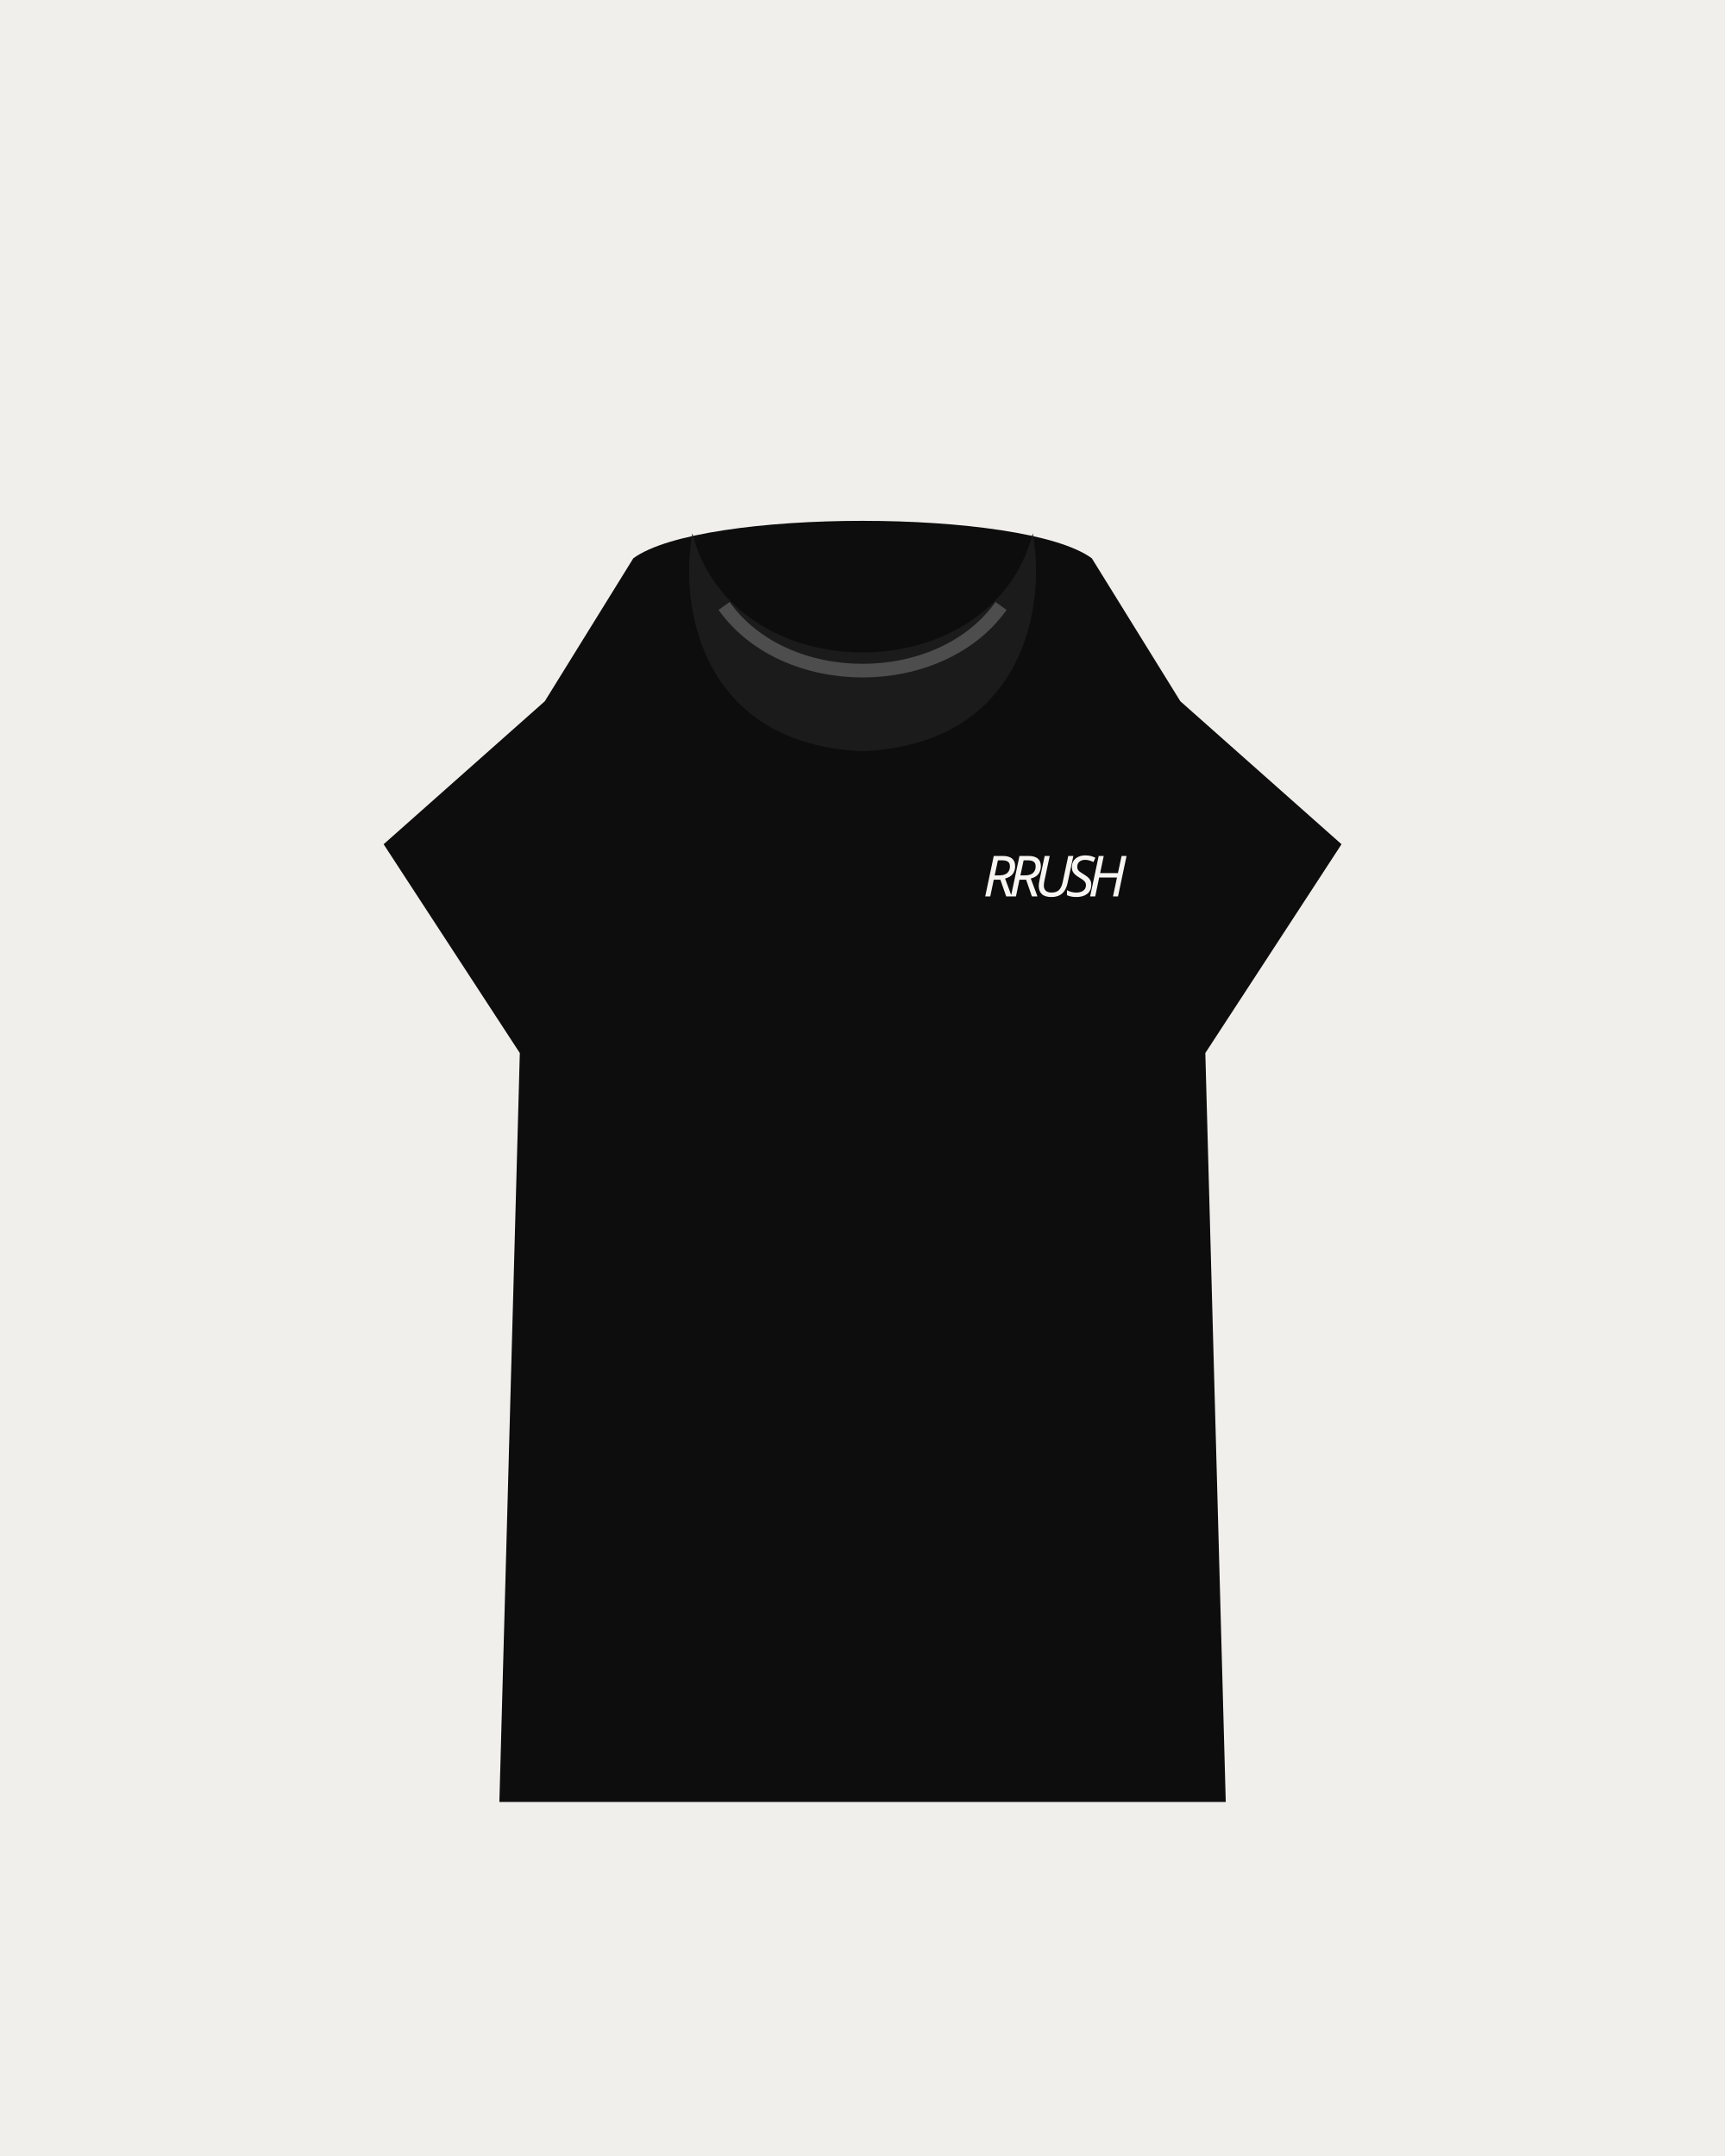
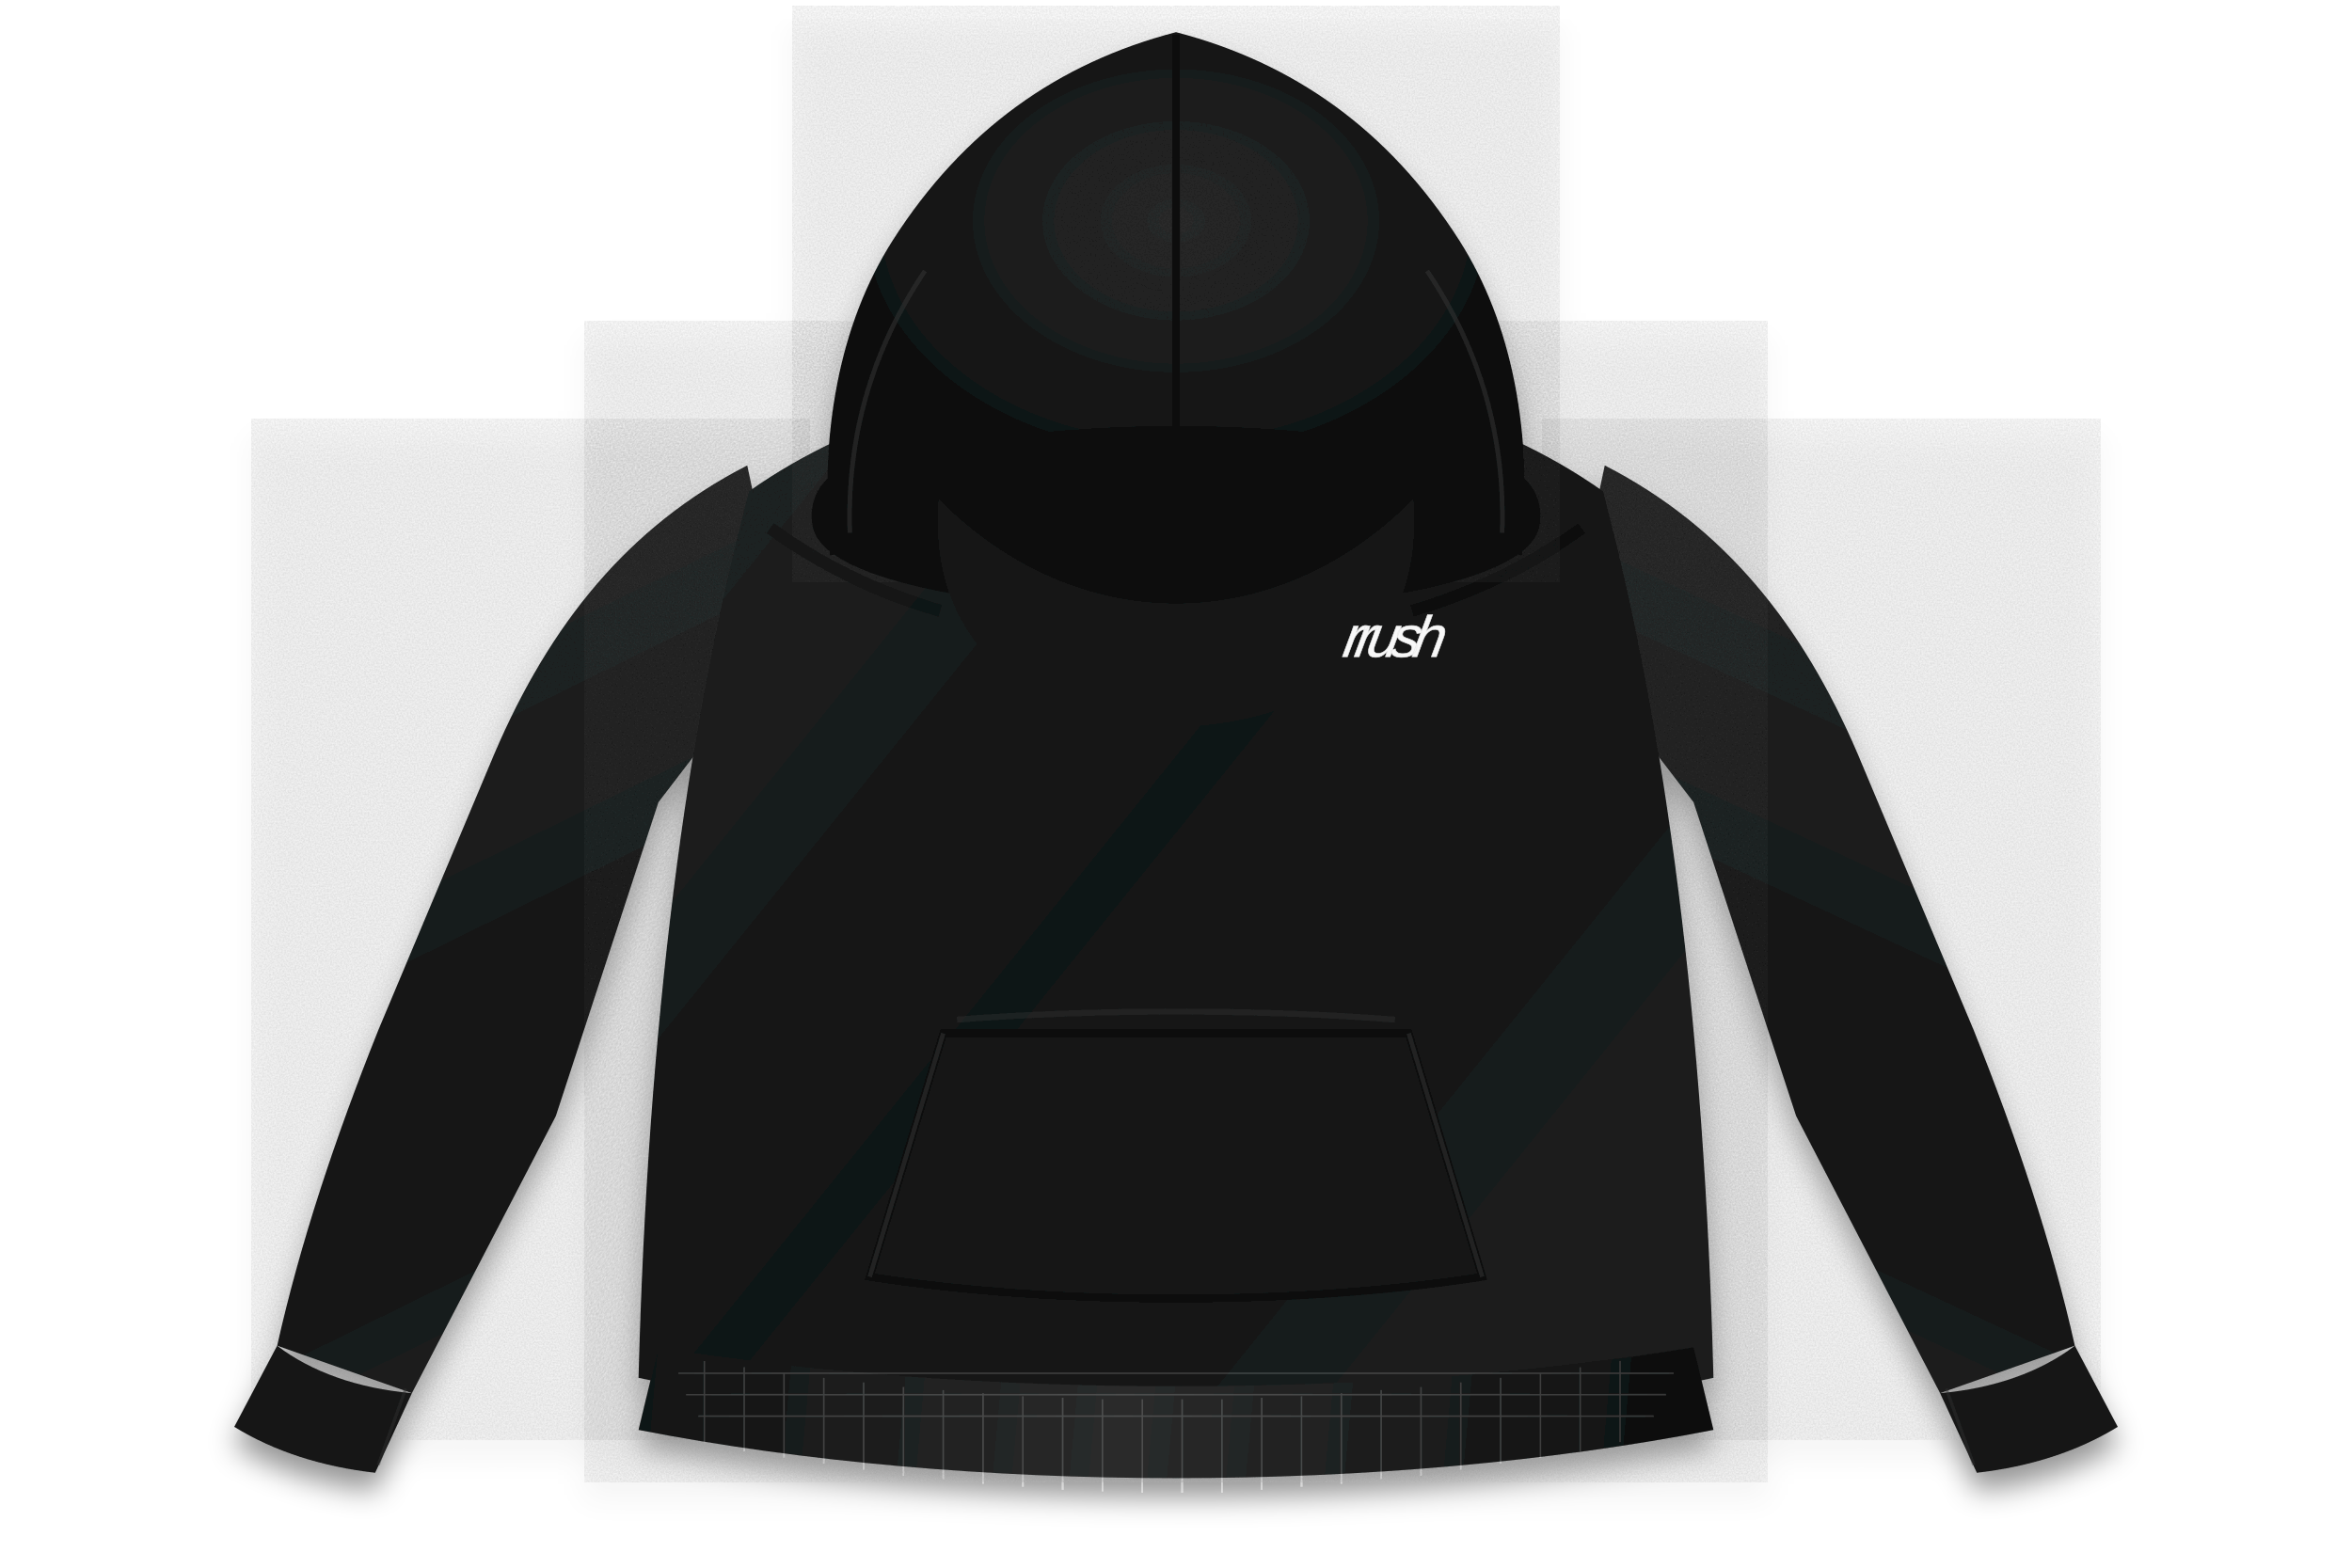
- <svg xmlns="http://www.w3.org/2000/svg" viewBox="0 0 760 950">
-   <rect width="760" height="950" fill="#f1efec" />
-   <path d="M279 246c30-22 172-22 202 0l39 63 71 63-60 92 9 330H220l9-330-60-92 71-63z" fill="#0d0d0d" />
-   <path d="M305 235c18 70 132 70 150 0 6 34-5 93-75 96-70-3-81-62-75-96z" fill="#1b1b1b" />
-   <path d="M319 267c27 38 95 38 122 0" fill="none" stroke="#4d4d4d" stroke-width="6" />
-   <text x="433" y="395" fill="#f7f5f2" font-size="25" font-family="Arial Black" font-style="italic" letter-spacing="-3">RRUSH</text>
+ <svg xmlns="http://www.w3.org/2000/svg" viewBox="0 0 1536 1024" role="img" aria-labelledby="title desc">
+   <defs>
+     <linearGradient id="body" x1="350" y1="250" x2="1180" y2="920" gradientUnits="userSpaceOnUse">
+       <stop offset="0" stop-color="#252727" />
+       <stop offset="0.46" stop-color="#111313" />
+       <stop offset="1" stop-color="#202121" />
+     </linearGradient>
+     <linearGradient id="panel" x1="500" y1="300" x2="1050" y2="870" gradientUnits="userSpaceOnUse">
+       <stop offset="0" stop-color="#1f2121" />
+       <stop offset="0.5" stop-color="#111212" />
+       <stop offset="1" stop-color="#1b1c1c" />
+     </linearGradient>
+     <linearGradient id="sleeveLeft" x1="230" y1="360" x2="520" y2="950" gradientUnits="userSpaceOnUse">
+       <stop offset="0" stop-color="#252727" />
+       <stop offset="0.55" stop-color="#121414" />
+       <stop offset="1" stop-color="#242525" />
+     </linearGradient>
+     <linearGradient id="sleeveRight" x1="1290" y1="360" x2="1015" y2="950" gradientUnits="userSpaceOnUse">
+       <stop offset="0" stop-color="#252727" />
+       <stop offset="0.55" stop-color="#121414" />
+       <stop offset="1" stop-color="#242525" />
+     </linearGradient>
+     <linearGradient id="rib" x1="410" y1="890" x2="1130" y2="955" gradientUnits="userSpaceOnUse">
+       <stop offset="0" stop-color="#101111" />
+       <stop offset="0.45" stop-color="#2a2b2b" />
+       <stop offset="1" stop-color="#0b0c0c" />
+     </linearGradient>
+     <radialGradient id="hoodHighlight" cx="50%" cy="36%" r="60%">
+       <stop offset="0" stop-color="#2a2b2b" />
+       <stop offset="0.58" stop-color="#151616" />
+       <stop offset="1" stop-color="#090a0a" />
+     </radialGradient>
+     <filter id="softShadow" x="-8%" y="-8%" width="116%" height="116%">
+       <feDropShadow dx="0" dy="12" stdDeviation="9" flood-color="#000" flood-opacity="0.42" />
+     </filter>
+     <filter id="fabricTexture" x="-5%" y="-5%" width="110%" height="110%">
+       <feTurbulence type="fractalNoise" baseFrequency="0.9" numOctaves="2" seed="8" stitchTiles="stitch" result="noise" />
+       <feColorMatrix in="noise" type="matrix" values="0 0 0 0 0.12 0 0 0 0 0.12 0 0 0 0 0.12 0 0 0 .18 0" result="grain" />
+       <feBlend in="SourceGraphic" in2="grain" mode="multiply" />
+     </filter>
+   </defs>
+   <g filter="url(#softShadow)">
+     <path d="M488 304c-78 40-129 104-165 188L247 673c-28 70-51 139-66 206l88 31 94-181 67-205 82-107Z" fill="url(#sleeveLeft)" filter="url(#fabricTexture)" />
+     <path d="M1048 304c78 40 129 104 165 188l76 181c28 70 51 139 66 206l-88 31-94-181-67-205-82-107Z" fill="url(#sleeveRight)" filter="url(#fabricTexture)" />
+     <path d="M489 321c72-51 167-77 279-77s207 26 279 77c41 155 66 348 72 579-210 45-492 45-702 0 6-231 31-424 72-579Z" fill="url(#body)" filter="url(#fabricTexture)" />
+     <path d="M430 880c206 34 470 34 676 0l13 54c-215 42-487 42-702 0Z" fill="url(#rib)" />
+     <g opacity="0.18" stroke="#f5f5f5" stroke-width="1">
+       <path d="M443 897h650M448 911h640M456 925h624" />
+       <path d="M460 889v53M486 893v55M512 897v55M538 900v56M564 903v57M590 906v58M616 908v58M642 910v59M668 912v59M694 913v60M720 914v60M746 914v61M772 914v61M798 914v61M824 913v60M850 912v59M876 910v59M902 908v58M928 906v58M954 903v57M980 900v56M1006 897v55M1032 893v55M1058 889v53" />
+     </g>
+     <path d="M583 157c46-72 108-116 185-136 77 20 139 64 185 136 35 55 48 126 41 206-134-40-318-40-452 0-7-80 6-151 41-206Z" fill="url(#hoodHighlight)" filter="url(#fabricTexture)" />
+     <path d="M552 306c130-37 302-37 432 0 16 5 25 22 21 39-18 72-456 72-474 0-4-17 5-34 21-39Z" fill="#0b0c0c" />
+     <path d="M613 326c90 91 220 91 310 0 7 91-52 145-155 149-103-4-162-58-155-149Z" fill="#181919" />
+     <path d="M768 23v371" fill="none" stroke="#060707" stroke-width="5" opacity="0.82" />
+     <path d="M604 177c-35 52-51 109-49 171M932 177c35 52 51 109 49 171" fill="none" stroke="#343636" stroke-width="3" opacity="0.56" />
+     <path d="M503 345c33 24 70 42 111 54M1033 345c-33 24-70 42-111 54" fill="none" stroke="#070808" stroke-width="8" opacity="0.46" />
+     <path d="M616 675h304l48 159c-122 19-278 19-400 0Z" fill="#151717" stroke="#090a0a" stroke-width="5" />
+     <path d="M616 675l-48 159M920 675l48 159" fill="none" stroke="#303232" stroke-width="3" opacity="0.62" />
+     <path d="M625 666c91-7 195-7 286 0" fill="none" stroke="#2a2c2c" stroke-width="4" opacity="0.55" />
+     <g transform="translate(876 429) skewX(-10)">
+       <text x="0" y="0" fill="#f8f8f8" stroke="#e8e8e8" stroke-width="0.4" font-size="38" font-family="Arial Black, Arial, sans-serif" font-style="italic" letter-spacing="-5">rrush</text>
+     </g>
+     <path d="M181 879c22 17 53 28 88 31l-24 52c-35-4-66-14-92-30Z" fill="#171818" />
+     <path d="M1355 879c-22 17-53 28-88 31l24 52c35-4 66-14 92-30Z" fill="#171818" />
+     <path d="M265 907l-18 50M1271 907l18 50" fill="none" stroke="#303131" stroke-width="2" opacity="0.45" />
+   </g>
</svg>
